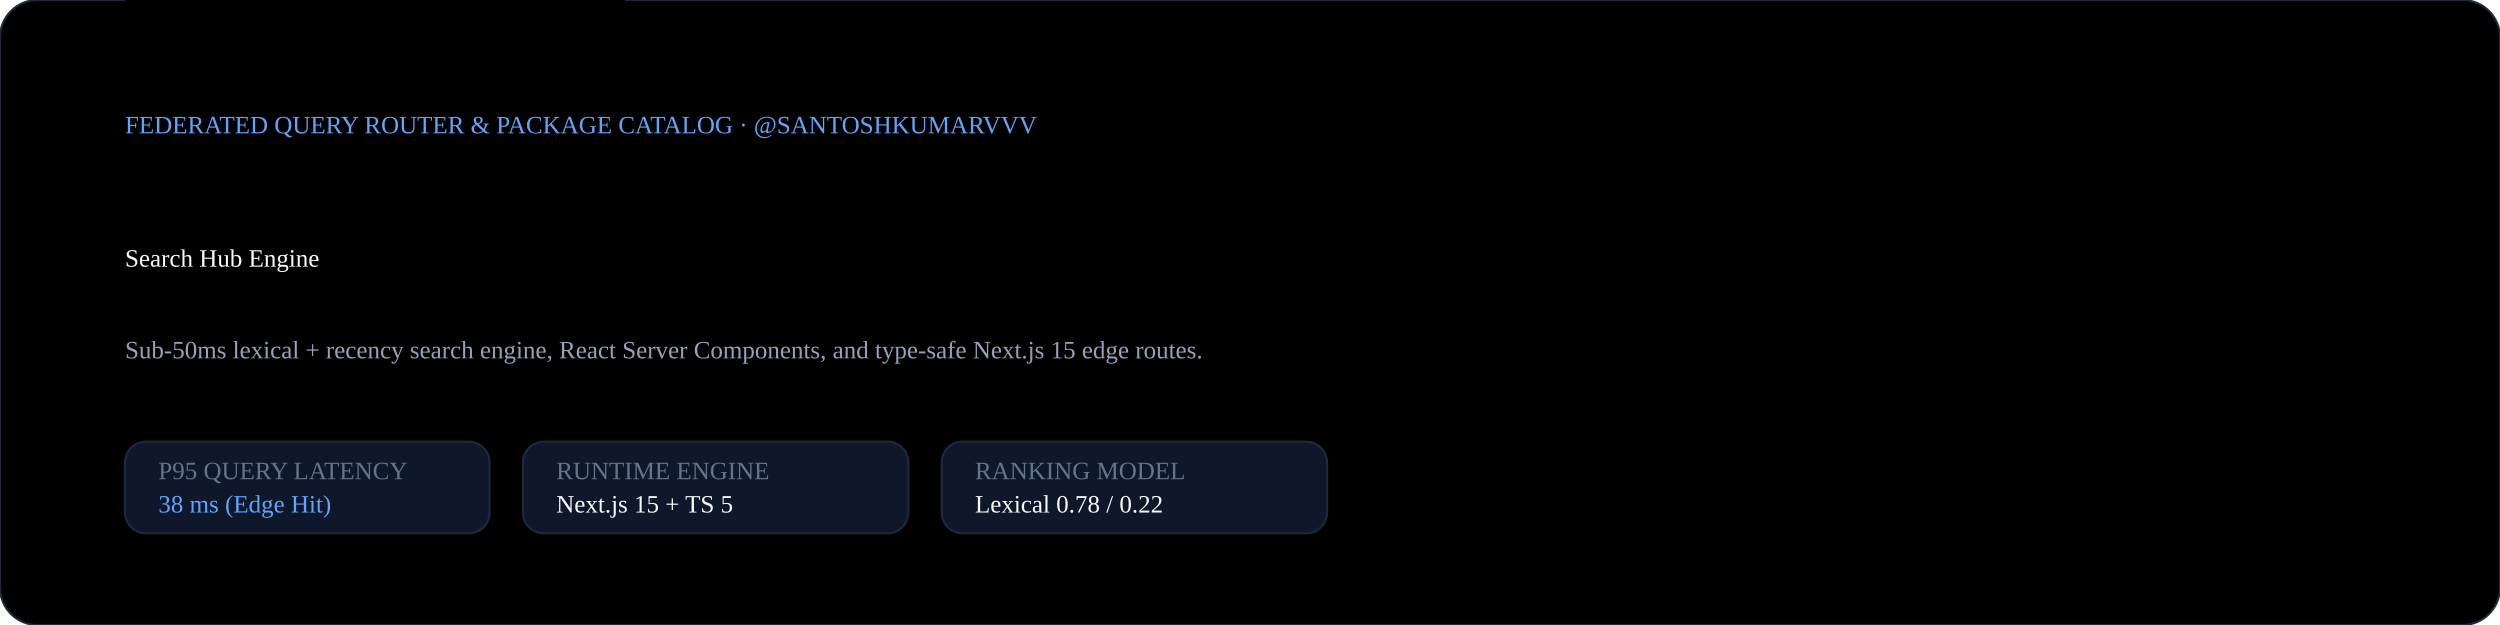
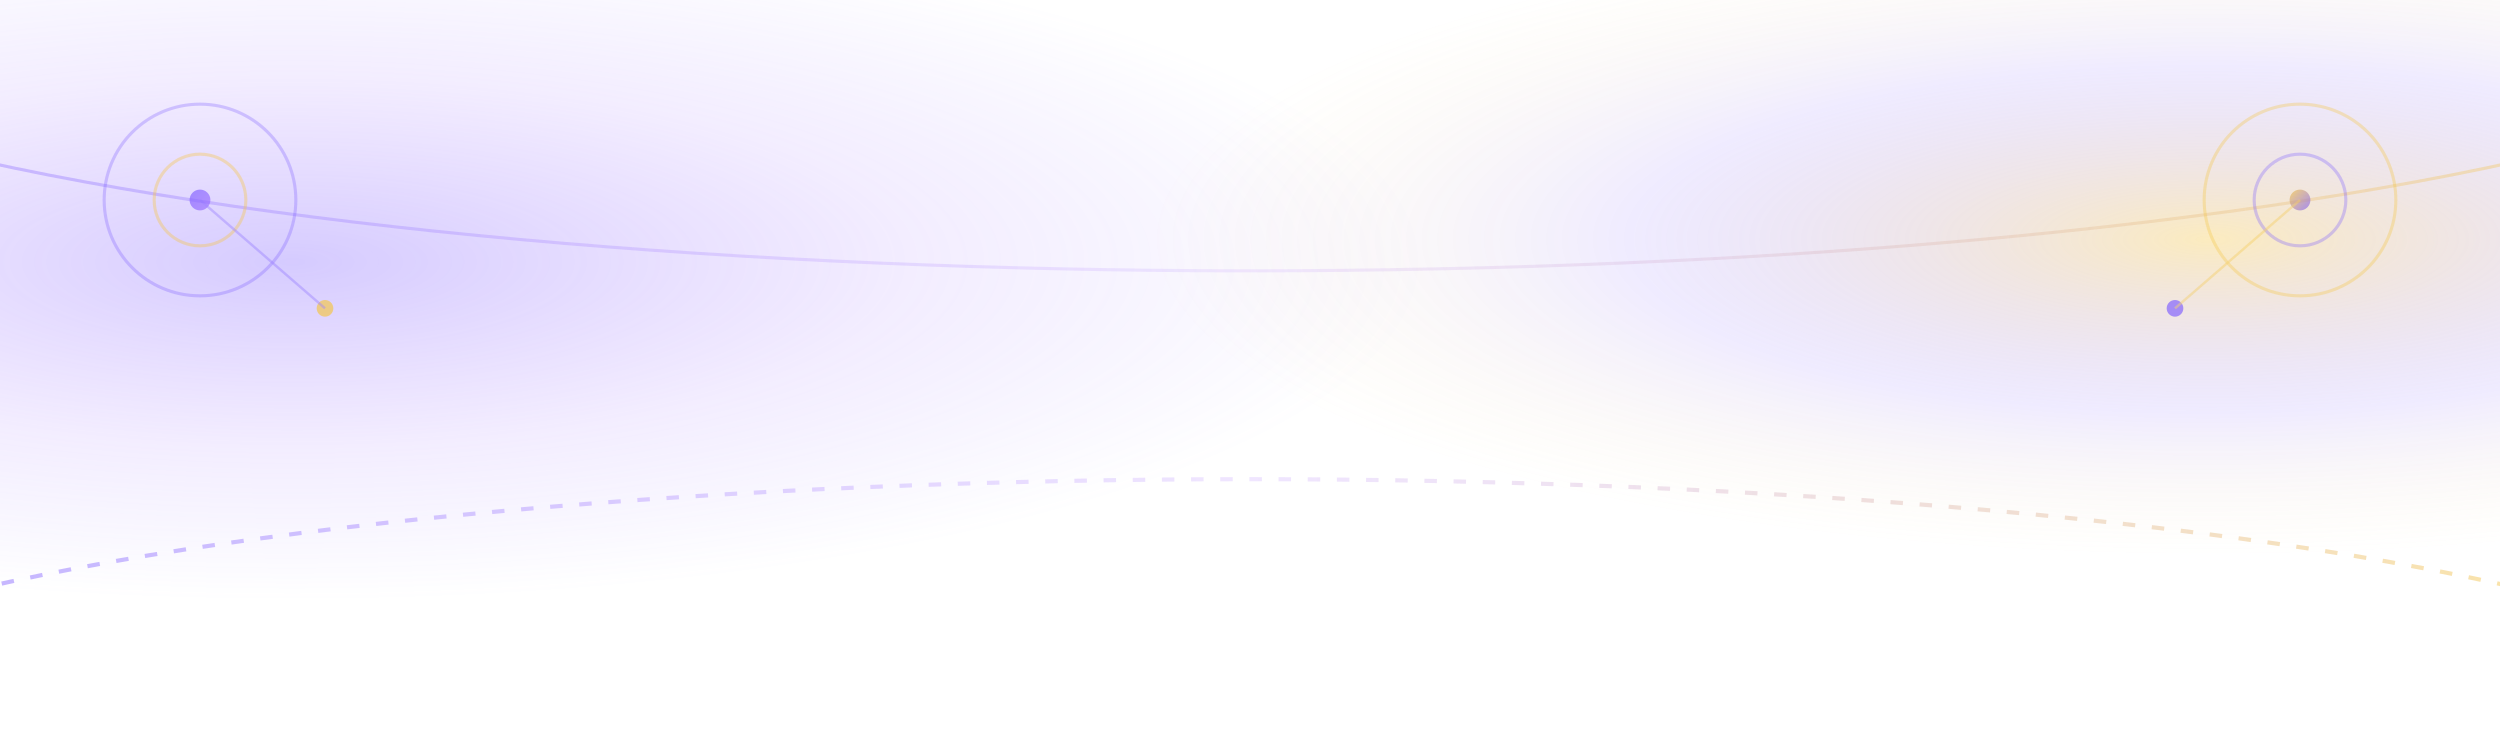
- <svg xmlns="http://www.w3.org/2000/svg" viewBox="0 0 1200 300" width="100%" height="100%">
+ <svg xmlns="http://www.w3.org/2000/svg" viewBox="0 0 1200 360" width="1200" height="360" fill="none">
  <defs>
-     <linearGradient id="bg" x1="0%" y1="0%" x2="100%" y2="100%">
-       <stop offset="0%" stopColor="#050507" />
-       <stop offset="60%" stopColor="#0B1120" />
-       <stop offset="100%" stopColor="#07090E" />
+     <radialGradient id="violetGlowLeft" cx="12%" cy="35%" r="45%">
+       <stop offset="0%" stop-color="#7c5cff" stop-opacity="0.32" />
+       <stop offset="55%" stop-color="#9b6bff" stop-opacity="0.12" />
+       <stop offset="100%" stop-color="#7c5cff" stop-opacity="0" />
+     </radialGradient>
+     <radialGradient id="goldGlowRight" cx="88%" cy="32%" r="42%">
+       <stop offset="0%" stop-color="#f5c542" stop-opacity="0.34" />
+       <stop offset="55%" stop-color="#7c5cff" stop-opacity="0.12" />
+       <stop offset="100%" stop-color="#f5c542" stop-opacity="0" />
+     </radialGradient>
+     <linearGradient id="violetGoldArc" x1="0%" y1="0%" x2="100%" y2="0%">
+       <stop offset="0%" stop-color="#7c5cff" stop-opacity="0.45" />
+       <stop offset="50%" stop-color="#b88cff" stop-opacity="0.22" />
+       <stop offset="100%" stop-color="#f5c542" stop-opacity="0.48" />
    </linearGradient>
-     <linearGradient id="accent" x1="0%" y1="0%" x2="100%" y2="0%">
-       <stop offset="0%" stopColor="#2563EB" />
-       <stop offset="100%" stopColor="#60A5FA" />
+     <linearGradient id="nodeViolet" x1="0%" y1="0%" x2="100%" y2="100%">
+       <stop offset="0%" stop-color="#7c5cff" />
+       <stop offset="100%" stop-color="#9b6bff" />
+     </linearGradient>
+     <linearGradient id="nodeGold" x1="0%" y1="0%" x2="100%" y2="100%">
+       <stop offset="0%" stop-color="#f5c542" />
+       <stop offset="100%" stop-color="#7c5cff" />
    </linearGradient>
  </defs>
-   <rect width="1200" height="300" rx="18" fill="url(#bg)" stroke="#1E293B" strokeWidth="2" />
-   <rect x="60" y="0" width="240" height="3" fill="url(#accent)" />
-   <text x="60" y="64" fill="#60A5FA" fontFamily="JetBrains Mono, monospace" fontSize="13" fontWeight="600" letterSpacing="2">
-     FEDERATED QUERY ROUTER &amp; PACKAGE CATALOG · @SANTOSHKUMARVVV
-   </text>
-   <text x="60" y="128" fill="#F8FAFC" fontFamily="system-ui, -apple-system, sans-serif" fontSize="46" fontWeight="800">
-     Search Hub Engine
-   </text>
-   <text x="60" y="172" fill="#94A3B8" fontFamily="system-ui, -apple-system, sans-serif" fontSize="18">
-     Sub-50ms lexical + recency search engine, React Server Components, and type-safe Next.js 15 edge routes.
-   </text>
-   <g transform="translate(60, 212)">
-     <rect width="175" height="44" rx="10" fill="#0F172A" stroke="#1E293B" strokeWidth="1.5" />
-     <text x="16" y="18" fill="#64748B" fontFamily="JetBrains Mono, monospace" fontSize="10">P95 QUERY LATENCY</text>
-     <text x="16" y="34" fill="#60A5FA" fontFamily="JetBrains Mono, monospace" fontSize="13" fontWeight="700">38 ms (Edge Hit)</text>
+   <rect width="1200" height="360" fill="url(#violetGlowLeft)" />
+   <rect width="1200" height="360" fill="url(#goldGlowRight)" />
+   <path d="M-40 290 C 260 210, 940 210, 1240 290" stroke="url(#violetGoldArc)" stroke-width="2" stroke-dasharray="6 8" />
+   <path d="M-40 70 C 280 150, 920 150, 1240 70" stroke="url(#violetGoldArc)" stroke-width="1.5" opacity="0.75" />
+   <g opacity="0.65">
+     <circle cx="96" cy="96" r="46" stroke="#7c5cff" stroke-width="1.5" stroke-opacity="0.45" />
+     <circle cx="96" cy="96" r="22" stroke="#f5c542" stroke-width="1.5" stroke-opacity="0.55" />
+     <circle cx="96" cy="96" r="5" fill="url(#nodeViolet)" />
+     <circle cx="156" cy="148" r="4" fill="#f5c542" />
+     <line x1="96" y1="96" x2="156" y2="148" stroke="#7c5cff" stroke-width="1.2" stroke-opacity="0.45" />
  </g>
-   <g transform="translate(251, 212)">
-     <rect width="185" height="44" rx="10" fill="#0F172A" stroke="#1E293B" strokeWidth="1.5" />
-     <text x="16" y="18" fill="#64748B" fontFamily="JetBrains Mono, monospace" fontSize="10">RUNTIME ENGINE</text>
-     <text x="16" y="34" fill="#F8FAFC" fontFamily="JetBrains Mono, monospace" fontSize="13" fontWeight="700">Next.js 15 + TS 5</text>
-   </g>
-   <g transform="translate(452, 212)">
-     <rect width="185" height="44" rx="10" fill="#0F172A" stroke="#1E293B" strokeWidth="1.5" />
-     <text x="16" y="18" fill="#64748B" fontFamily="JetBrains Mono, monospace" fontSize="10">RANKING MODEL</text>
-     <text x="16" y="34" fill="#F8FAFC" fontFamily="JetBrains Mono, monospace" fontSize="13" fontWeight="700">Lexical 0.78 / 0.22</text>
+   <g opacity="0.65">
+     <circle cx="1104" cy="96" r="46" stroke="#f5c542" stroke-width="1.5" stroke-opacity="0.5" />
+     <circle cx="1104" cy="96" r="22" stroke="#7c5cff" stroke-width="1.5" stroke-opacity="0.48" />
+     <circle cx="1104" cy="96" r="5" fill="url(#nodeGold)" />
+     <circle cx="1044" cy="148" r="4" fill="#7c5cff" />
+     <line x1="1104" y1="96" x2="1044" y2="148" stroke="#f5c542" stroke-width="1.2" stroke-opacity="0.5" />
  </g>
</svg>
